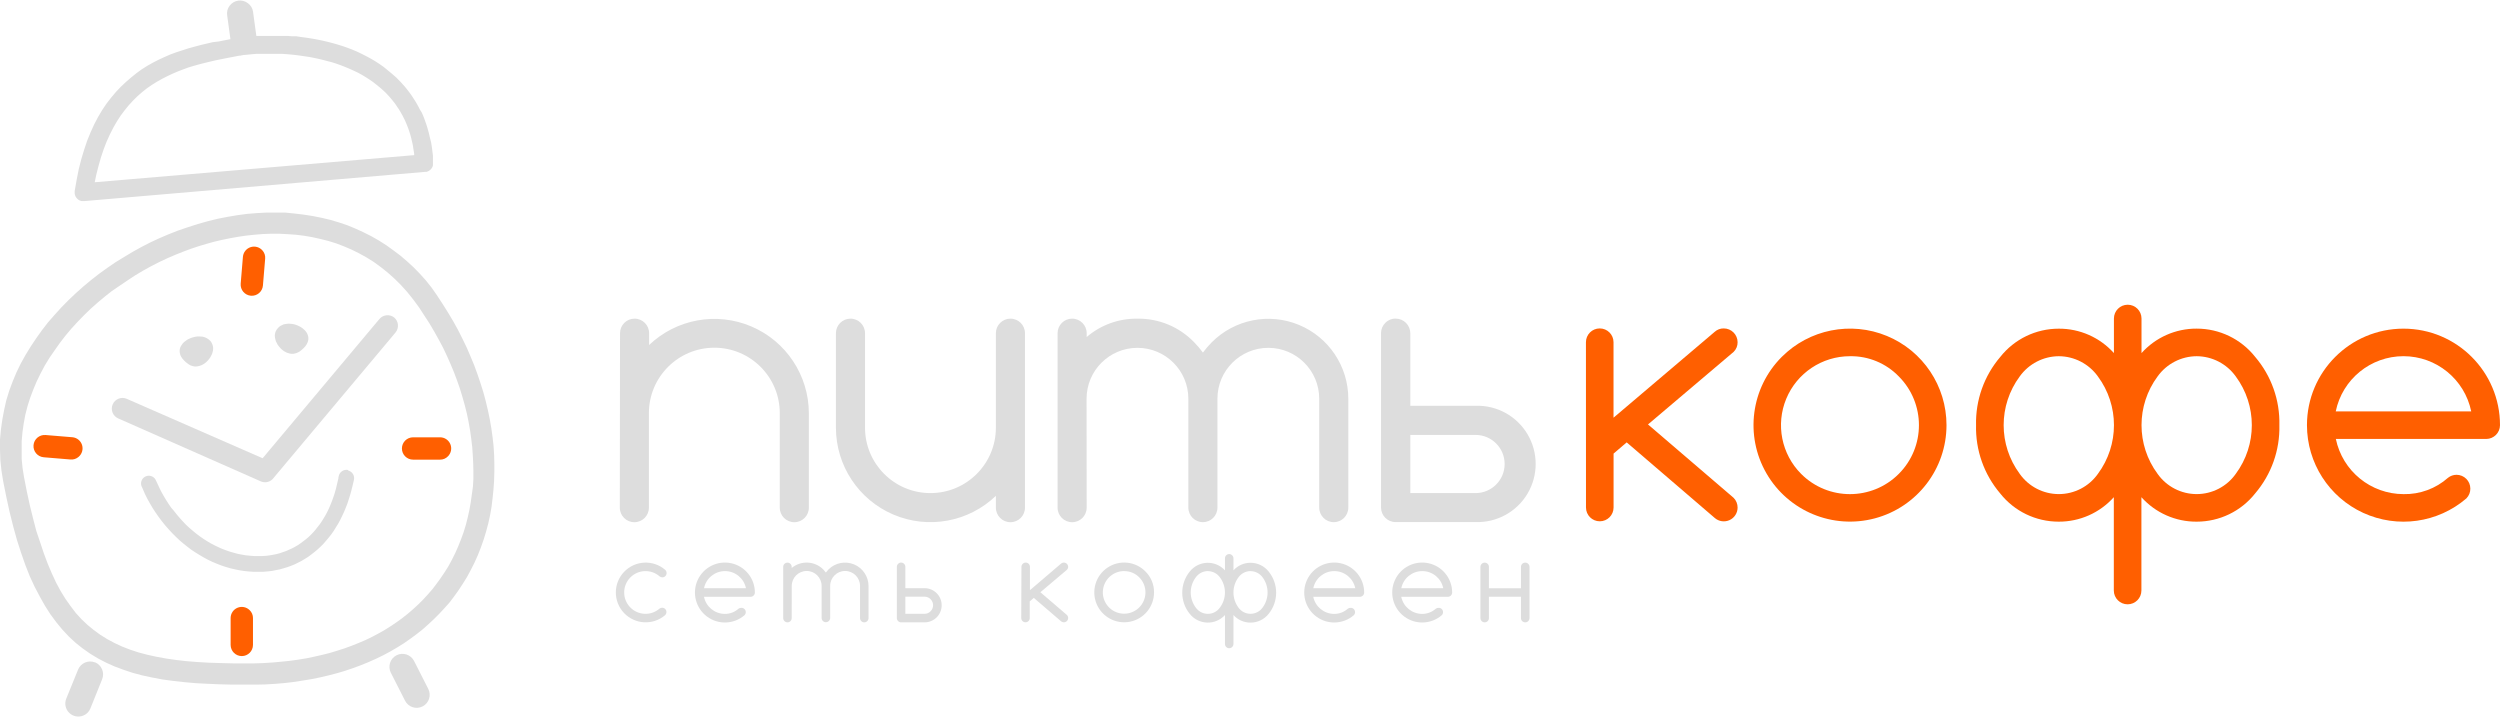
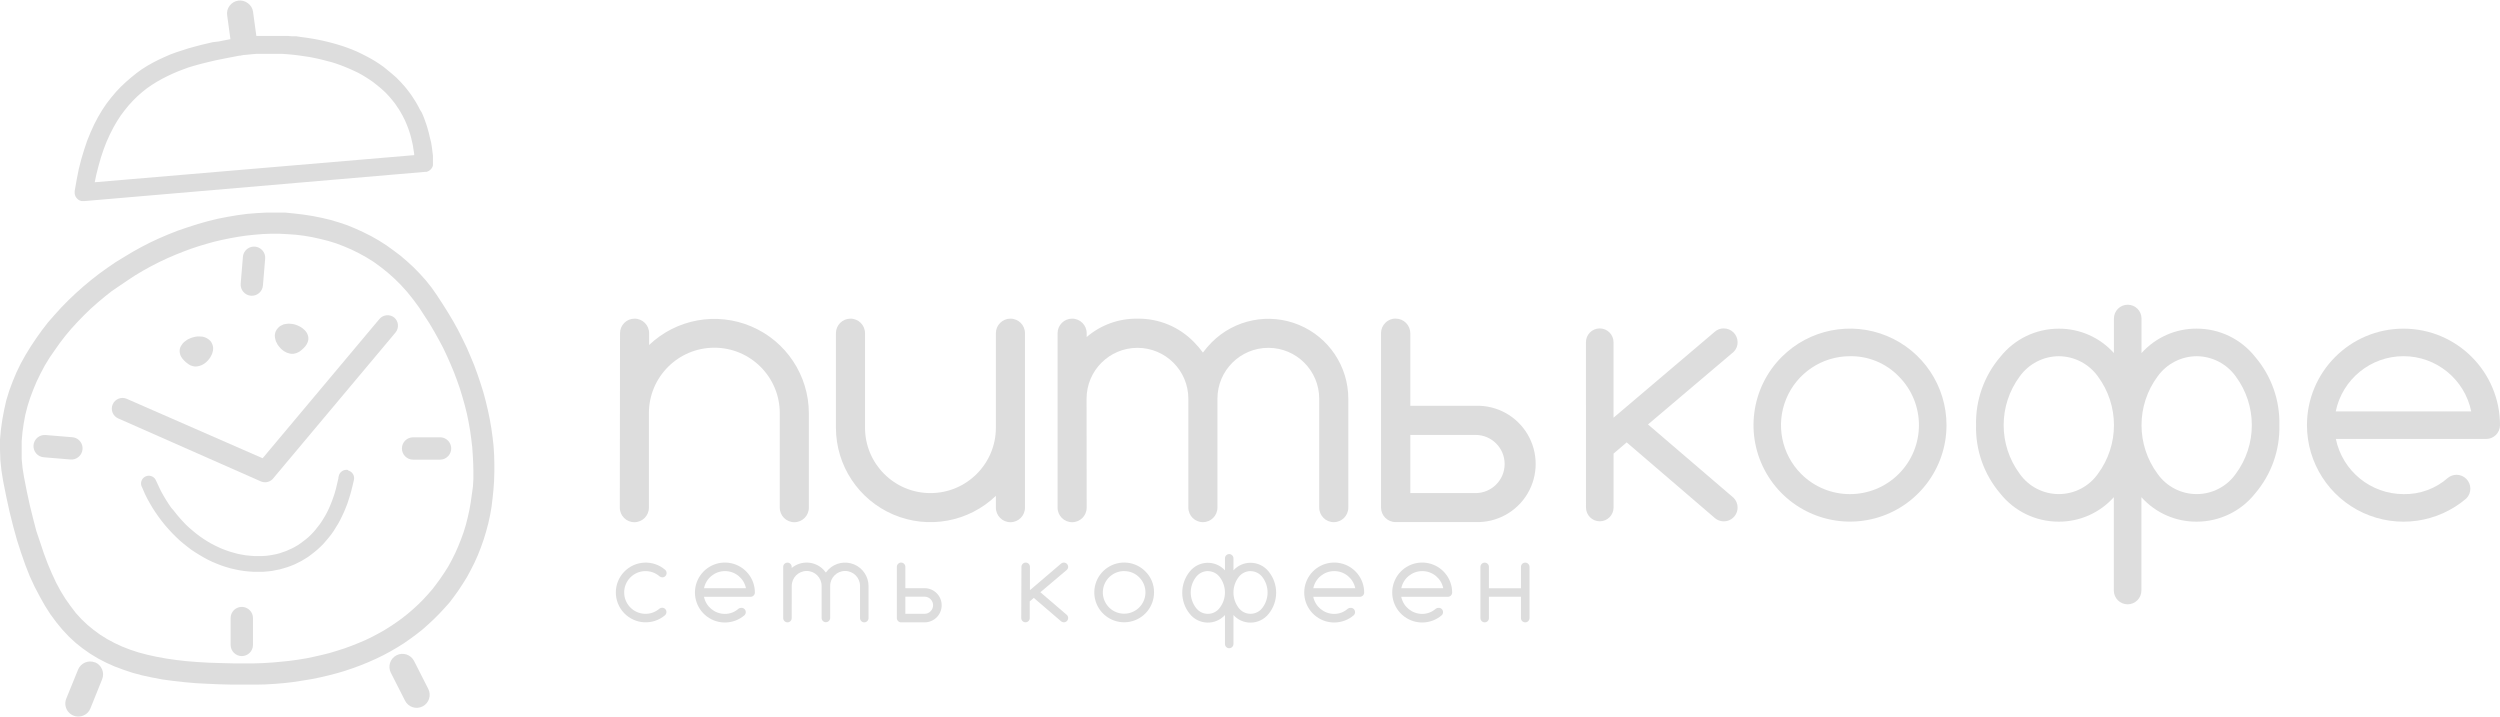
<svg xmlns="http://www.w3.org/2000/svg" viewBox="0 0 482.16 138.2">
  <defs>
-     <style>.cls-1{fill:#ff5f00;}.cls-2{fill:#ddd;}</style>
+     <style>.cls-1{fill:#ddd;}.cls-2{fill:#ddd;}</style>
  </defs>
  <g id="Layer_2" data-name="Layer 2">
    <g id="Layer_1-2" data-name="Layer 1">
      <path class="cls-1" d="M48.15,117.68a2.15,2.15,0,0,0-3.67,1.52v5.18a2.15,2.15,0,0,0,4.31,0V119.2A2.07,2.07,0,0,0,48.15,117.68Z" />
      <path class="cls-1" d="M86.4,88a2.15,2.15,0,0,0-1.55-3.66l-5.18,0a2.15,2.15,0,0,0,0,4.31l5.18,0A2.07,2.07,0,0,0,86.4,88Z" />
      <path class="cls-1" d="M50.64,48.33a2.15,2.15,0,0,0-3.79,1.21l-.43,5.17a2.15,2.15,0,0,0,4.29.36l.43-5.17A2.07,2.07,0,0,0,50.64,48.33Z" />
      <path class="cls-1" d="M15.16,88.11A2.15,2.15,0,0,0,14,84.33L8.79,83.9a2.15,2.15,0,0,0-.36,4.29l5.17.43A2.07,2.07,0,0,0,15.16,88.11Z" />
      <polygon class="cls-2" points="53.04 65.16 53.1 65.39 53.15 65.62 53.22 65.84 53.34 66.07 53.45 66.28 53.56 66.5 53.72 66.71 53.87 66.89 54.03 67.08 54.2 67.27 54.39 67.44 54.59 67.59 54.79 67.74 55.01 67.85 55.21 67.97 55.45 68.06 55.69 68.13 55.91 68.19 56.16 68.23 56.38 68.23 56.63 68.23 56.87 68.17 57.11 68.12 57.34 68.02 57.59 67.91 57.83 67.76 58.26 67.42 58.62 67.08 58.92 66.74 59.14 66.41 59.31 66.07 59.42 65.75 59.47 65.43 59.47 65.11 59.42 64.81 59.33 64.53 59.2 64.24 59.03 63.98 58.83 63.74 58.58 63.51 58.32 63.29 58.04 63.1 57.73 62.93 57.42 62.78 57.08 62.65 56.74 62.55 56.38 62.48 56.04 62.45 55.69 62.42 55.35 62.45 55.01 62.5 54.67 62.57 54.38 62.71 54.09 62.85 53.81 63.06 53.59 63.29 53.36 63.57 53.19 63.88 53.11 64.08 53.06 64.28 53.02 64.51 53 64.71 53.02 64.94 53.04 65.16" />
      <polygon class="cls-2" points="34.8 68.53 34.97 68.85 35.2 69.19 35.5 69.52 35.85 69.86 36.3 70.2 36.53 70.35 36.77 70.48 37 70.55 37.24 70.63 37.49 70.67 37.73 70.69 37.98 70.67 38.2 70.63 38.44 70.58 38.67 70.5 38.89 70.42 39.1 70.31 39.32 70.18 39.54 70.03 39.73 69.88 39.91 69.71 40.08 69.54 40.25 69.33 40.4 69.14 40.55 68.94 40.66 68.73 40.77 68.51 40.89 68.28 40.96 68.06 41.02 67.83 41.08 67.61 41.09 67.4 41.11 67.17 41.09 66.95 41.05 66.74 41 66.54 40.92 66.33 40.76 66.01 40.55 65.73 40.3 65.51 40.04 65.32 39.74 65.15 39.44 65.03 39.12 64.94 38.78 64.91 38.42 64.89 38.09 64.89 37.73 64.94 37.37 65.02 37.03 65.11 36.7 65.24 36.38 65.38 36.08 65.54 35.8 65.75 35.53 65.95 35.29 66.18 35.1 66.44 34.92 66.71 34.78 66.97 34.69 67.27 34.65 67.57 34.65 67.87 34.71 68.19 34.8 68.53" />
      <path class="cls-2" d="M95.3,87.74,95.19,86,95,84.32l-.24-1.73-.3-1.73-.36-1.73-.41-1.73-.46-1.72-.55-1.75-.58-1.72-.63-1.73-.72-1.73L90,67l-.83-1.71-.86-1.71-.94-1.69-1-1.67-1.05-1.67-1.09-1.66-1-1.43-1.09-1.37L81,52.82l-1.21-1.24L78.51,50.4l-1.3-1.11-1.33-1-1.39-1-1.43-.91-1.46-.83-1.53-.77-1.54-.7L67,43.45l-1.62-.55-1.65-.49L62,42l-1.71-.34-1.75-.27-1.74-.21L55,41,53.21,41l-1.82,0-1.86.1-1.86.15-1.88.25-1.89.32L42,42.19l-1.91.47-1.92.54-1.93.62-2,.68-1.93.77L30.61,46l-1.69.79-1.67.86-1.66.92-1.66,1-1.64,1-1.59,1.09-1.57,1.13L17.58,54,16.1,55.23l-1.46,1.3-1.41,1.34-1.37,1.39-1.3,1.43L9.29,62.14,8.11,63.66,7,65.22,5.93,66.82l-1,1.63L4,70.12l-.83,1.71-.73,1.75-.66,1.78-.56,1.82L.81,79,.45,80.91.18,82.82,0,84.75l0,2,.07,2,.21,2,.32,2,.62,3.1.64,2.93.69,2.76.73,2.63.79,2.46L4.9,109l.86,2.18.93,2,1,1.9,1,1.78,1.07,1.67,1.13,1.52,1.18,1.43,1.24,1.32,1.3,1.2L16,125.1l1.43,1,1.49.9,1.56.81,1.63.73,1.69.63,1.77.59,1.83.49,1.9.41,2,.38,2.07.28,2.14.24,2.24.2,2.31.12,2.38.1,2.48.06,2.55,0,1.92,0L51.2,132l1.84-.11,1.8-.15,1.78-.21,1.74-.27,1.71-.28,1.68-.34,1.65-.39,1.62-.42,1.58-.47,1.55-.53,1.5-.55,1.46-.6,1.43-.64,1.41-.68,1.35-.73,1.32-.77,1.27-.79,1.24-.87,1.2-.88,1.16-.92,1.13-1,1.07-1,1-1,1-1.07,1-1.12.9-1.19.86-1.2.81-1.24.8-1.28.71-1.32.73-1.44.66-1.47.58-1.48.54-1.52.47-1.54.42-1.58.35-1.58.28-1.62L95,96.1l.17-1.65.12-1.66.05-1.67V89.43Zm-4,3.06,0,1.54-.09,1.52L91,95.37l-.21,1.49-.26,1.48-.32,1.45-.36,1.42-.43,1.41L88.92,104l-.55,1.38-.59,1.33-.65,1.3-.65,1.2-.72,1.14L85,111.48l-.79,1.09-.8,1.05-.87,1-.92,1-.94.94-1,.92-1,.86-1.07.85-1.09.79-1.14.77-1.16.73-1.2.68-1.24.66-1.28.62-1.32.56-1.35.54-1.39.51-1.41.45-1.45.44-1.48.37-1.5.34-1.54.32-1.57.26-1.62.22-1.63.17-1.66.15-1.71.11-1.71.06-1.77,0-2.47,0-2.39-.06-2.29-.07-2.2-.13-2.12-.17-2-.23L32,127l-1.86-.34-1.76-.39-1.69-.45-1.61-.53-1.54-.6L22.06,124l-1.4-.75-1.33-.83-1.26-.92-1.22-1-1.15-1.09-1.09-1.2-1-1.32-1-1.41-.92-1.5-.88-1.63L10,110.6l-.79-1.86-.75-2-.71-2.13L7,102.39,6.38,100l-.62-2.51-.58-2.67L4.63,92l-.28-1.74-.17-1.75,0-1.73,0-1.71.15-1.69.24-1.69L4.88,80l.42-1.64.51-1.61.6-1.59.66-1.58.75-1.54.81-1.53.9-1.48,1-1.45,1-1.42,1.07-1.39,1.14-1.36,1.2-1.31,1.24-1.28,1.28-1.24,1.35-1.2,1.37-1.15,1.41-1.11,1.47-1,1.48-1,1.51-1,1.54-.92,1.56-.86,1.58-.81,1.6-.75,1.61-.69,1.41-.56L36.77,48l1.46-.49,1.5-.45,1.53-.43,1.53-.36,1.57-.32,1.56-.28,1.57-.23,1.6-.17,1.57-.13,1.6-.06h1.6l1.59.08,1.57.11,1.58.19,1.58.27,1.54.34,1.56.39,1.53.47,1.5.57,1.49.64,1.44.71,1.43.79,1.41.88,1.37,1,1.34,1.07,1.29,1.15,1.25,1.24,1.22,1.35,1.16,1.45,1.13,1.54,1,1.54,1,1.54.92,1.56.87,1.56L85.42,67l.75,1.58.71,1.6.66,1.58.6,1.59.56,1.6.49,1.61.45,1.6.4,1.6.33,1.6L90.66,83l.22,1.59.19,1.58.11,1.56.08,1.55Z" />
      <path class="cls-2" d="M14.42,37.44l.06.19.05.19.1.16.11.17.13.15.15.13.15.13.17.09.19.07.18.06.19,0,.21,0h.19l65.63-5.63.17,0,.17,0,.15-.06.17-.07.13-.07.13-.09.14-.11.11-.12.12-.13.09-.14.08-.15.06-.15.05-.17v-.17l0-.17v-.17l0-.68,0-.66-.08-.64-.08-.66-.09-.62-.1-.64L83,26.89l-.15-.6-.13-.6-.17-.6-.16-.58-.19-.58L82,23.36l-.2-.56-.22-.55-.24-.55L81,21.16l-.27-.53-.28-.51-.31-.53-.31-.49-.32-.49-.33-.49-.36-.47-.36-.47-.38-.47-.39-.43-.4-.45-.43-.43L76.48,15,76,14.58l-.47-.41-.78-.64L74,12.91l-.83-.58-.85-.55-.87-.51-.88-.47-.89-.45-.88-.42-.9-.38L67,9.21l-.92-.32-.9-.28-.9-.26-.92-.24-.91-.22-.89-.19-.89-.17-.88-.15-.88-.13L58,7.13,57.18,7,56.35,7l-.83-.07-.78,0-.79,0-.75,0-.73,0h-.71l-1.32,0-1,0-.64-4.67a2.41,2.41,0,0,0-1-1.65,2.49,2.49,0,0,0-3.5.48,2.41,2.41,0,0,0-.49,1.85l.63,4.61-1.12.22-1.15.23L41,8.14l-1.14.27-1.18.28L37.52,9l-1.16.32-1.17.38L34,10.08l-1.16.43L31.72,11l-1.13.52-1.11.57-1.1.62-1.07.68-1,.73-1,.81-1,.86-1,.94-.95,1-.9,1.07L20.53,20l-.83,1.24-.79,1.33L18.16,24l-.69,1.52-.66,1.62-.58,1.73-.55,1.82-.49,1.93-.41,2.07-.38,2.16,0,.21,0,.18Zm4.15-3.74L19,32l.47-1.65L20,28.77l.57-1.47.62-1.37.66-1.3.69-1.2.73-1.13.75-1,.81-1,.85-.92.86-.85.88-.77.92-.73.95-.66,1-.62,1-.56,1-.51,1-.47,1-.43,1.05-.4,1-.37,1.07-.32,1.07-.3,1.1-.28,1.09-.26,1.07-.25L44,11.15l.95-.18,1.19-.23.17,0,.38-.08.33-.06.1,0,.76-.07.78-.08.79-.06h.82l.8,0h1.69l.85,0,.86,0,.87.06.88.08.87.09.88.12.88.13.88.13.87.17.88.19.86.21.87.23L64,12l.84.27.85.3.82.32.81.34.81.36L69,14l.77.42.75.45.73.47.71.49.67.53.67.54.36.32.36.32.34.32.32.34.32.34.31.36.3.36.29.36.28.35.26.38.26.4.26.37.24.4.22.39.23.41.21.42.21.41.19.43.18.43.17.43.17.45.15.45.15.46.13.45.12.47.11.49.11.46.1.49.07.51.08.49.08.51,0,.25L18.27,35.15Z" />
      <path class="cls-2" d="M76.07,61.27a2.07,2.07,0,0,0-2.9.26L50.65,88.38,24.45,76.92h0A2.06,2.06,0,0,0,22.8,80.7h0l0,0h0l27.41,12.1h0a2.06,2.06,0,0,0,2.34-.37c.09-.09,23.73-28.3,23.73-28.3a2.07,2.07,0,0,0-.26-2.9Z" />
      <path class="cls-2" d="M18.33,127.76a2.52,2.52,0,0,0-3.27,1.38l-2.28,5.6a2.51,2.51,0,0,0,3.3,3.26,2.42,2.42,0,0,0,1.35-1.36L19.7,131a2.52,2.52,0,0,0-1.38-3.27Z" />
      <path class="cls-2" d="M79.86,127.48a2.51,2.51,0,0,0-4.48,2.27l2.74,5.39a2.51,2.51,0,0,0,4.48-2.27Z" />
      <path class="cls-2" d="M67.16,90.65a1.52,1.52,0,0,0-1.82,1.13l-.07.3h0l0,.15-.47,2-.07.25-.22.77-.25.73L64,96.7l-.28.7-.29.68-.32.66-.34.64-.36.6-.36.58-.4.58-.41.52-.41.53-.43.49-.45.47-.47.45L59,104l-.51.39-.51.38-.52.36-.55.32-.56.3-.58.26-.58.26-.61.21-.6.21-.63.17-.65.13-.63.11-.68.09-.77.05-.79,0H49l-.79-.06-.79-.08-.76-.13-.79-.15-.77-.21-.77-.22-.75-.26-.75-.28-.75-.34-.73-.35-.74-.39-.71-.42-.7-.45-.7-.49-.68-.51-.66-.55-.66-.56-.62-.58-.61-.64-.58-.64-.58-.68-.54-.69L33,97.9l-.51-.75L32,96.38l-.47-.79-.45-.81-.26-.53L30,92.5a1.5,1.5,0,0,0-2.72,1.23l.24.53h0l.43,1,.06.12.41.82.51.92.29.49.23.39.57.87.59.84.6.81.64.79.66.75.68.74.69.69.71.68.75.64.75.6.76.58.79.53.81.5.83.49.82.44.85.41.87.36.86.34.86.28.88.26.9.21.88.18.91.14.9.09.93.06.9,0,.92,0,.9-.08.79-.09.74-.15.78-.15.73-.21.73-.22.71-.26.7-.28.68-.34.65-.33.66-.4.64-.4.6-.45.6-.47.58-.48.57-.53.54-.54.5-.58.51-.6.49-.62.47-.66.43-.7.43-.69.4-.73.37-.75.36-.77.34-.81.32-.82.15-.44.13-.41.27-.86.25-.9.13-.55.06-.2.29-1.25a1.52,1.52,0,0,0-1.13-1.82Z" />
      <path class="cls-1" d="M305.87,66a2.66,2.66,0,0,1,5.32,0V80.56L330.7,64a2.53,2.53,0,0,1,1.76-.66A2.67,2.67,0,0,1,335.12,66a2.53,2.53,0,0,1-.76,1.86l-16.52,14,16.52,14.16a2.65,2.65,0,0,1,.76,1.89,2.66,2.66,0,0,1-4.39,2l-17-14.59-2.53,2.16v10.4a2.66,2.66,0,0,1-5.32,0Z" />
      <path class="cls-1" d="M375.41,82a18.61,18.61,0,1,1-31.78-13.16A18.61,18.61,0,0,1,375.41,82ZM356.79,68.7a13.3,13.3,0,0,0-9.41,22.7A13.3,13.3,0,0,0,366.2,72.59,12.81,12.81,0,0,0,356.79,68.7Z" />
      <path class="cls-1" d="M407.7,61.43a2.66,2.66,0,0,1,5.32,0V68.1a14.19,14.19,0,0,1,10.64-4.72,14.36,14.36,0,0,1,11.28,5.45A19.55,19.55,0,0,1,439.61,82a19.55,19.55,0,0,1-4.67,13.16,14.36,14.36,0,0,1-11.28,5.45A14.19,14.19,0,0,1,413,95.89v18a2.66,2.66,0,0,1-5.32,0v-18a14.19,14.19,0,0,1-10.64,4.72,14.36,14.36,0,0,1-11.28-5.45A19.55,19.55,0,0,1,381.11,82a19.55,19.55,0,0,1,4.67-13.16,14.36,14.36,0,0,1,11.28-5.45A14.19,14.19,0,0,1,407.7,68.1ZM397.07,68.7a9.34,9.34,0,0,0-7.53,3.89,15.79,15.79,0,0,0,0,18.81,9.23,9.23,0,0,0,15.06,0,15.79,15.79,0,0,0,0-18.81A9.34,9.34,0,0,0,397.07,68.7Zm26.59,0a9.34,9.34,0,0,0-7.53,3.89,15.79,15.79,0,0,0,0,18.81,9.23,9.23,0,0,0,15.06,0,15.79,15.79,0,0,0,0-18.81A9.34,9.34,0,0,0,423.66,68.7Z" />
      <path class="cls-1" d="M473.78,91.57a2.67,2.67,0,0,1,2.66,2.66,2.64,2.64,0,0,1-.76,1.89A18.62,18.62,0,0,1,444.93,82a18.61,18.61,0,1,1,37.23,0,2.67,2.67,0,0,1-2.66,2.66h-29a13.36,13.36,0,0,0,13.06,10.64,12.55,12.55,0,0,0,8.58-3.16A2.65,2.65,0,0,1,473.78,91.57Zm2.83-12.23a13.34,13.34,0,0,0-26.13,0Z" />
      <path class="cls-2" d="M119.58,64.26a2.8,2.8,0,0,1,5.61,0v2.28A18.23,18.23,0,0,1,156,79.68V97.91a2.8,2.8,0,0,1-5.61,0V79.68a12.62,12.62,0,0,0-25.24,0V97.91a2.8,2.8,0,0,1-5.61,0Z" />
      <path class="cls-2" d="M197.68,97.91a2.8,2.8,0,0,1-5.61,0V95.63a18.23,18.23,0,0,1-30.85-13.14V64.26a2.8,2.8,0,0,1,5.61,0V82.48a12.62,12.62,0,0,0,25.24,0V64.26a2.8,2.8,0,0,1,5.61,0Z" />
      <path class="cls-2" d="M209.58,97.91a2.8,2.8,0,0,1-5.61,0V64.26a2.8,2.8,0,0,1,5.61,0V65a14.69,14.69,0,0,1,9.81-3.54A14.86,14.86,0,0,1,230.3,66,17.25,17.25,0,0,1,232,68a17.25,17.25,0,0,1,1.72-2,15.42,15.42,0,0,1,26.32,10.9v21a2.8,2.8,0,0,1-5.61,0v-21a9.81,9.81,0,1,0-19.63,0v21a2.8,2.8,0,0,1-5.61,0v-21a9.81,9.81,0,1,0-19.63,0Z" />
      <path class="cls-2" d="M272,64.26v14h12.62a11.22,11.22,0,1,1,0,22.43H269.15a2.81,2.81,0,0,1-2.8-2.8V64.19a2.76,2.76,0,0,1,.84-1.93,2.67,2.67,0,0,1,2-.81,2.81,2.81,0,0,1,2.8,2.8ZM284.58,95.1a5.61,5.61,0,0,0,0-11.22H272V95.1Z" />
      <path class="cls-2" d="M127.71,117.21a.78.78,0,0,1,.58.24.79.79,0,0,1,.24.58.87.87,0,0,1-.25.61,5.76,5.76,0,1,1,0-8.75.81.81,0,0,1,.28.64.77.77,0,0,1-.24.58.8.8,0,0,1-.59.24.81.81,0,0,1-.52-.19,4.12,4.12,0,1,0,0,6.21A.81.81,0,0,1,127.71,117.21Z" />
      <path class="cls-2" d="M143,117.23a.81.81,0,0,1,.59.24.8.8,0,0,1,.24.59.82.82,0,0,1-.24.59,5.78,5.78,0,1,1,2-4.37.83.83,0,0,1-.82.82h-9a4.13,4.13,0,0,0,4,3.3,3.91,3.91,0,0,0,2.66-1A.81.81,0,0,1,143,117.23Zm.87-3.79a4.13,4.13,0,0,0-8.09,0Z" />
      <path class="cls-2" d="M152.69,119.21a.82.82,0,0,1-.82.82.83.83,0,0,1-.82-.82v-9.88a.83.83,0,0,1,.82-.82.82.82,0,0,1,.82.82v.21a4.53,4.53,0,0,1,6.09.29,5.28,5.28,0,0,1,.5.59,5.27,5.27,0,0,1,.5-.59,4.53,4.53,0,0,1,7.73,3.2v6.18a.83.83,0,0,1-.82.82.78.78,0,0,1-.58-.24.79.79,0,0,1-.24-.58V113a2.88,2.88,0,1,0-5.76,0v6.18a.83.83,0,0,1-.82.82.8.8,0,0,1-.59-.24.79.79,0,0,1-.24-.58V113a2.88,2.88,0,0,0-5.76,0Z" />
      <path class="cls-2" d="M174.61,109.32v4.12h3.71a3.29,3.29,0,1,1,0,6.59h-4.53a.83.83,0,0,1-.82-.82v-9.9a.81.81,0,0,1,.25-.57.78.78,0,0,1,.57-.24.82.82,0,0,1,.82.82Zm3.71,9.06a1.59,1.59,0,0,0,1.16-.49,1.64,1.64,0,0,0,0-2.32,1.59,1.59,0,0,0-1.16-.49h-3.71v3.3Z" />
      <path class="cls-2" d="M197,109.32a.83.83,0,0,1,.82-.82.82.82,0,0,1,.82.82v4.5l6-5.12a.83.83,0,0,1,1.37.61.81.81,0,0,1-.24.58l-5.12,4.33,5.12,4.39a.82.82,0,0,1,.24.59.83.83,0,0,1-1.36.63l-5.27-4.52-.78.67v3.22a.82.82,0,0,1-.82.82.83.83,0,0,1-.82-.82Z" />
      <path class="cls-2" d="M222.57,114.26a5.76,5.76,0,1,1-1.69-4.08A5.57,5.57,0,0,1,222.57,114.26Zm-5.76-4.12a4.11,4.11,0,1,0,2.91,1.21A4,4,0,0,0,216.81,110.15Z" />
      <path class="cls-2" d="M236.25,107.68a.82.82,0,0,1,.82-.82.83.83,0,0,1,.82.82V110a4.39,4.39,0,0,1,3.29-1.46,4.46,4.46,0,0,1,3.5,1.69,6.49,6.49,0,0,1,0,8.16,4.46,4.46,0,0,1-3.5,1.69,4.39,4.39,0,0,1-3.29-1.46v5.58a.83.83,0,0,1-.82.82.82.82,0,0,1-.82-.82v-5.58a4.46,4.46,0,0,1-6.79-.23,6.47,6.47,0,0,1,0-8.16,4.46,4.46,0,0,1,6.79-.23Zm-3.3,2.46a2.89,2.89,0,0,0-2.33,1.21,4.87,4.87,0,0,0,0,5.83,2.85,2.85,0,0,0,4.66,0,4.87,4.87,0,0,0,0-5.83A2.89,2.89,0,0,0,233,110.15Zm8.23,0a2.91,2.91,0,0,0-2.33,1.21,4.9,4.9,0,0,0,0,5.83,2.86,2.86,0,0,0,4.66,0,4.9,4.9,0,0,0,0-5.83A2.91,2.91,0,0,0,241.19,110.15Z" />
      <path class="cls-2" d="M260.51,117.23a.81.81,0,0,1,.59.24.8.8,0,0,1,.24.59.82.82,0,0,1-.24.59,5.78,5.78,0,1,1,2-4.37.83.83,0,0,1-.82.82h-9a4.13,4.13,0,0,0,4,3.3,3.91,3.91,0,0,0,2.66-1A.81.81,0,0,1,260.51,117.23Zm.87-3.79a4.13,4.13,0,0,0-8.09,0Z" />
      <path class="cls-2" d="M277.48,117.23a.81.81,0,0,1,.59.24.8.8,0,0,1,.24.59.82.82,0,0,1-.24.59,5.78,5.78,0,1,1,2-4.37.83.83,0,0,1-.82.82h-9a4.13,4.13,0,0,0,4,3.3,3.91,3.91,0,0,0,2.66-1A.81.81,0,0,1,277.48,117.23Zm.87-3.79a4.13,4.13,0,0,0-8.09,0Z" />
      <path class="cls-2" d="M287.16,115.09v4.12a.82.82,0,0,1-.82.82.83.83,0,0,1-.82-.82v-9.88a.83.83,0,0,1,.82-.82.82.82,0,0,1,.82.82v4.12h6.18v-4.12a.78.78,0,0,1,.24-.58.8.8,0,0,1,.59-.24.83.83,0,0,1,.82.82v9.88a.83.83,0,0,1-.82.82.8.8,0,0,1-.59-.24.78.78,0,0,1-.24-.58v-4.12Z" />
    </g>
  </g>
</svg>
